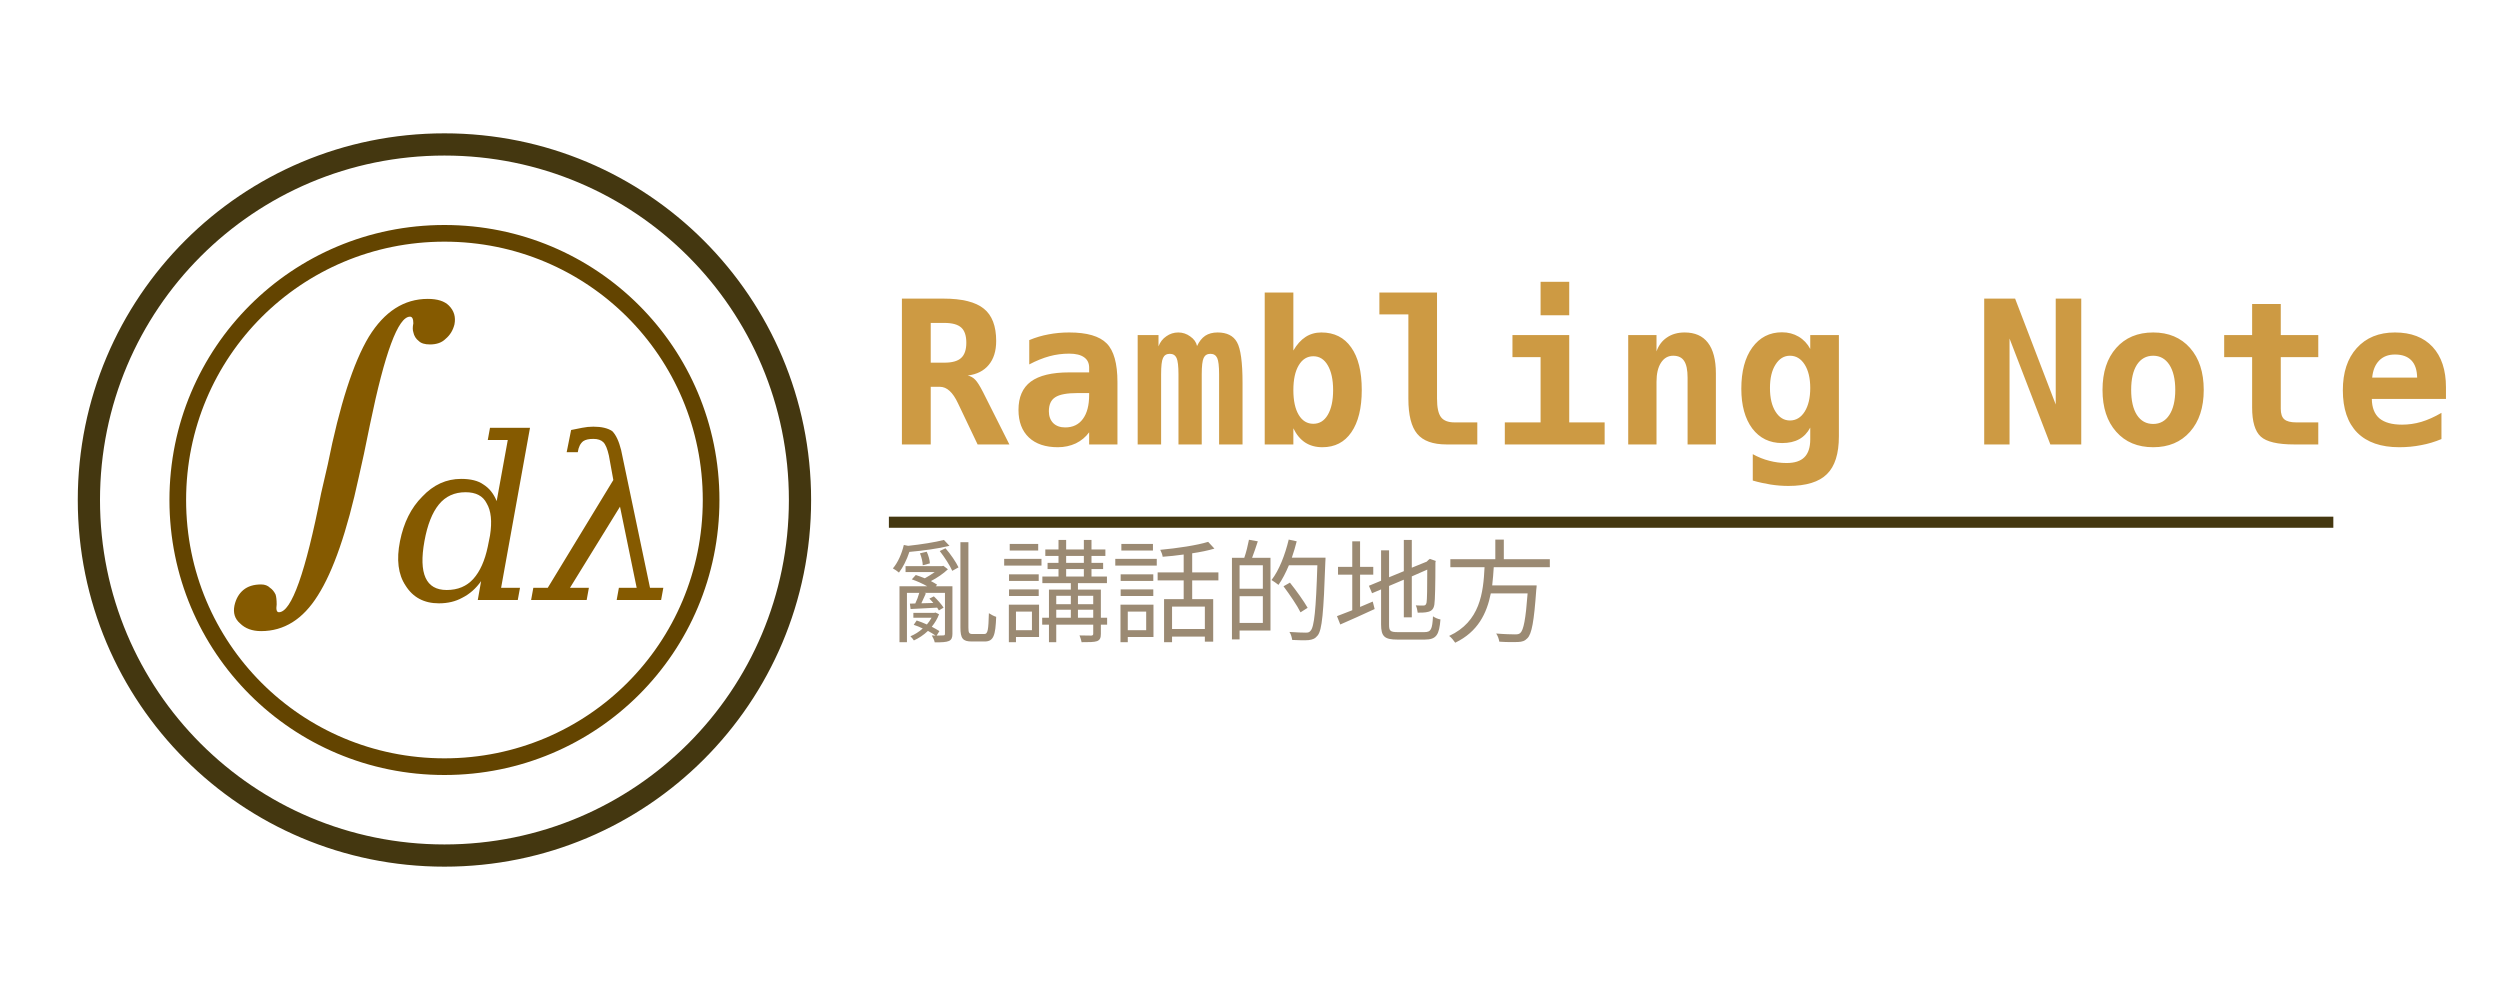
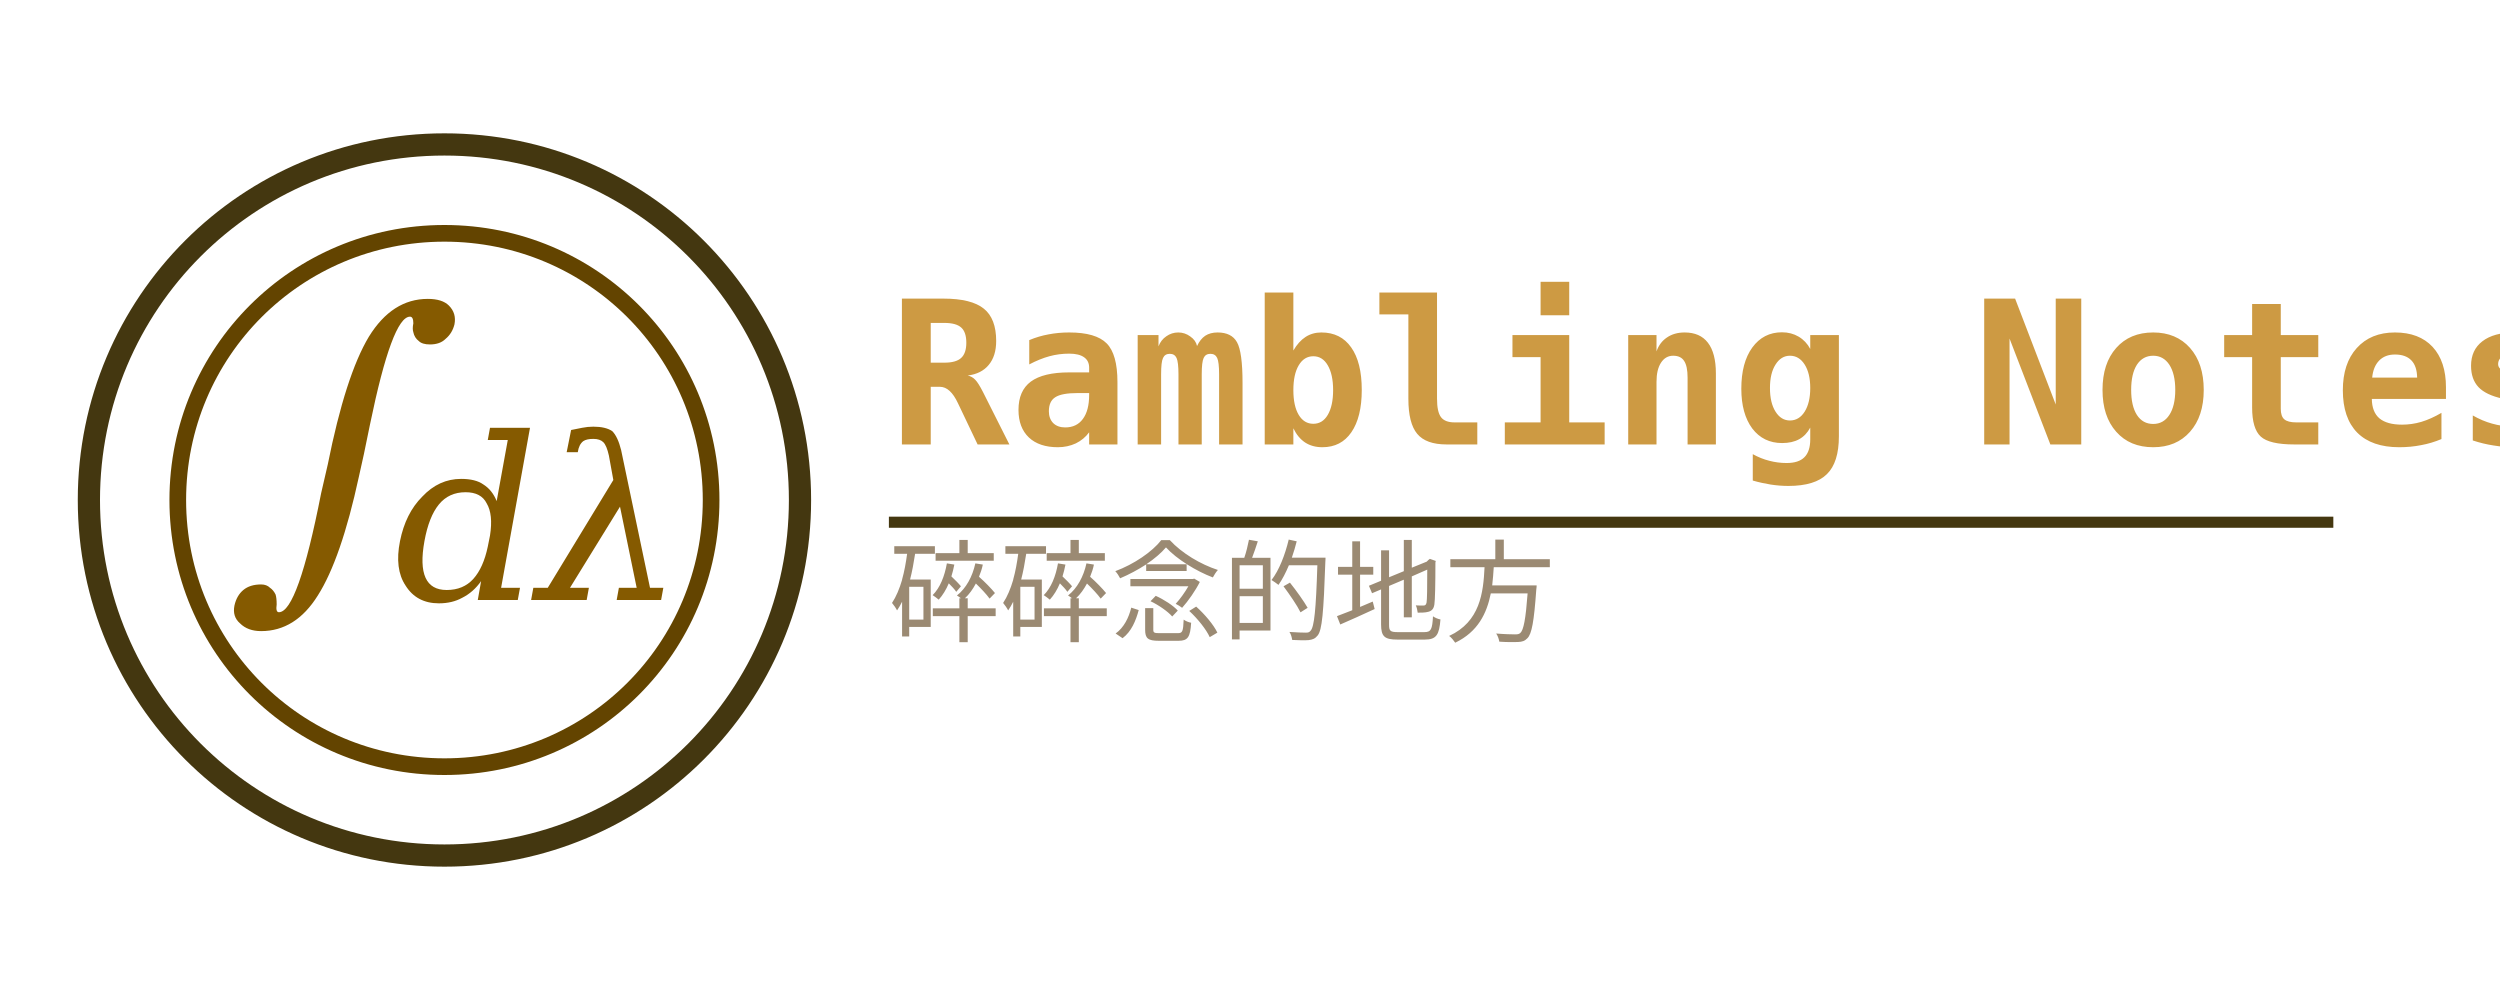
<svg xmlns="http://www.w3.org/2000/svg" width="200" height="80" viewBox="0 0 225 80" fill="none">
  <style>.a{fill:none;stroke:#443710;stroke-width:2}.b{fill:none;stroke:#634400;stroke-width:1.5}.c{fill:#855a00}</style>
  <path fill-rule="evenodd" class="a" d="m40 72c-17.7 0-32-14.3-32-32 0-17.7 14.3-32 32-32 17.7 0 32 14.3 32 32 0 17.7-14.3 32-32 32z" />
  <path fill-rule="evenodd" class="b" d="m40 64c-13.3 0-24-10.7-24-24 0-13.3 10.7-24 24-24 13.3 0 24 10.7 24 24 0 13.3-10.7 24-24 24z" />
  <path class="c" d="m25.1 50.1q1.7 0 3.8-10.7 0.4-1.7 0.6-2.6 1.6-8 3.7-11.5 2.1-3.4 5.3-3.4 1.3 0 1.9 0.6 0.7 0.7 0.5 1.7-0.2 0.8-0.8 1.3-0.5 0.5-1.4 0.5-0.7 0-1-0.3-0.4-0.3-0.5-0.8-0.1-0.3 0-0.8 0-0.6-0.3-0.6-1.6 0-3.6 9.7-0.6 3-1 4.7-1.6 7.4-3.7 10.7-2 3.2-5.1 3.2-1.2 0-1.9-0.7-0.7-0.6-0.5-1.6 0.2-0.9 0.8-1.4 0.6-0.5 1.6-0.5 0.5 0 0.8 0.3 0.3 0.2 0.5 0.6 0.1 0.3 0.1 0.9-0.1 0.7 0.2 0.7z" />
  <path fill-rule="evenodd" class="c" d="m47.7 33.5l-2.6 14.4h1.7l-0.2 1.1h-3.6l0.3-1.7q-0.7 1-1.7 1.5-0.9 0.5-2.1 0.5-2 0-3-1.6-1-1.5-0.5-4 0.5-2.5 2-4 1.5-1.6 3.5-1.6 1.3 0 2 0.5 0.8 0.5 1.2 1.5l1-5.5h-1.8l0.2-1.1zm-3.8 10.7l0.2-1q0.3-1.9-0.3-2.9-0.5-1-1.9-1-1.5 0-2.4 1.1-0.9 1.1-1.3 3.3-0.4 2.2 0.1 3.3 0.5 1.1 1.9 1.1 1.5 0 2.4-1 0.9-1 1.3-2.9zm11.3-6l-0.4-2.2q-0.2-0.9-0.5-1.2-0.3-0.3-0.9-0.3-0.6 0-0.9 0.2-0.4 0.3-0.5 1h-1l0.4-2q0.5-0.1 1-0.2 0.5-0.1 1-0.1 1.1 0 1.7 0.4 0.5 0.5 0.8 1.7l2.6 12.4h1.2l-0.2 1.1h-4l0.2-1.1h1.6l-1.5-7.3-4.5 7.3h1.7l-0.2 1.1h-5l0.2-1.1h1.3z" />
-   <text x="80" y="35" font-family="monospace" font-size="18" font-weight="bold" fill="#cd9a43">Rambling Note</text>
-   <text x="80" y="52" font-family="monospace" font-size="10" fill="#9B8A73">亂講話的地方</text>
+   <text x="80" y="35" font-family="monospace" font-size="18" font-weight="bold" fill="#cd9a43">Rambling Notes</text>
+   <text x="80" y="52" font-family="monospace" font-size="10" fill="#9B8A73">碎碎念的地方</text>
  <line x1="80" y1="42" x2="210" y2="42" stroke="#443710" stroke-width="1" />
</svg>
